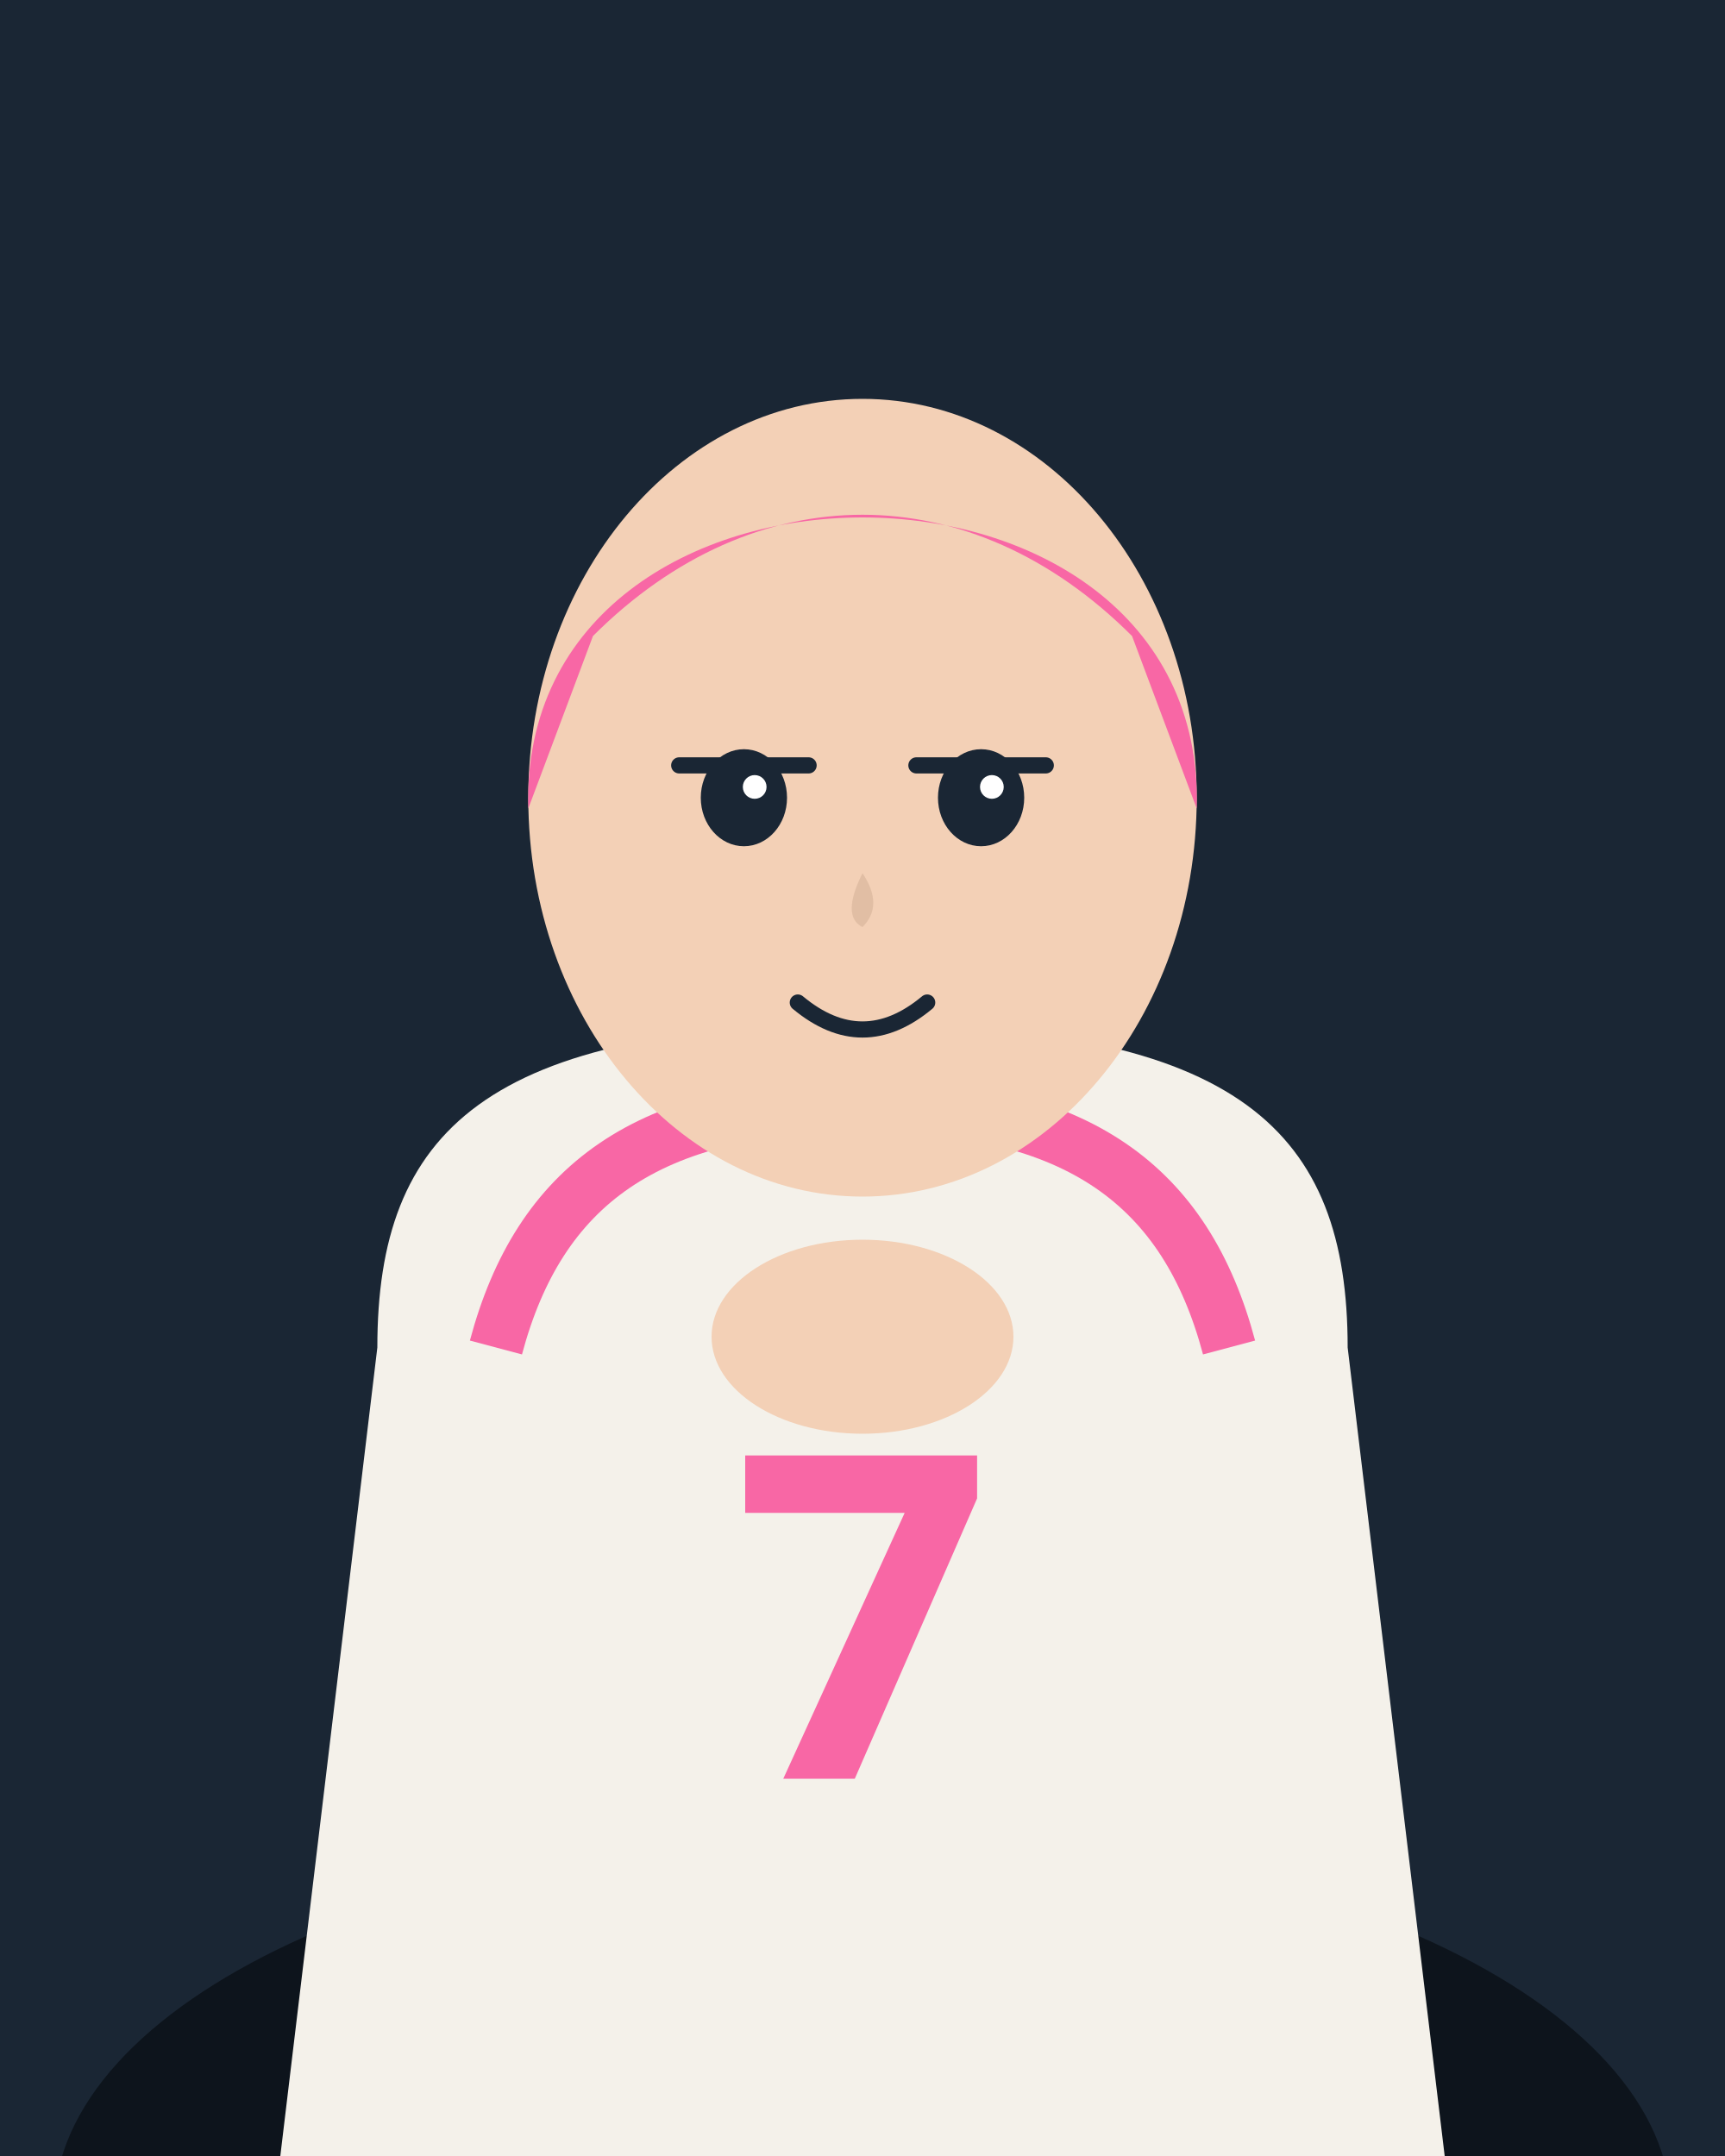
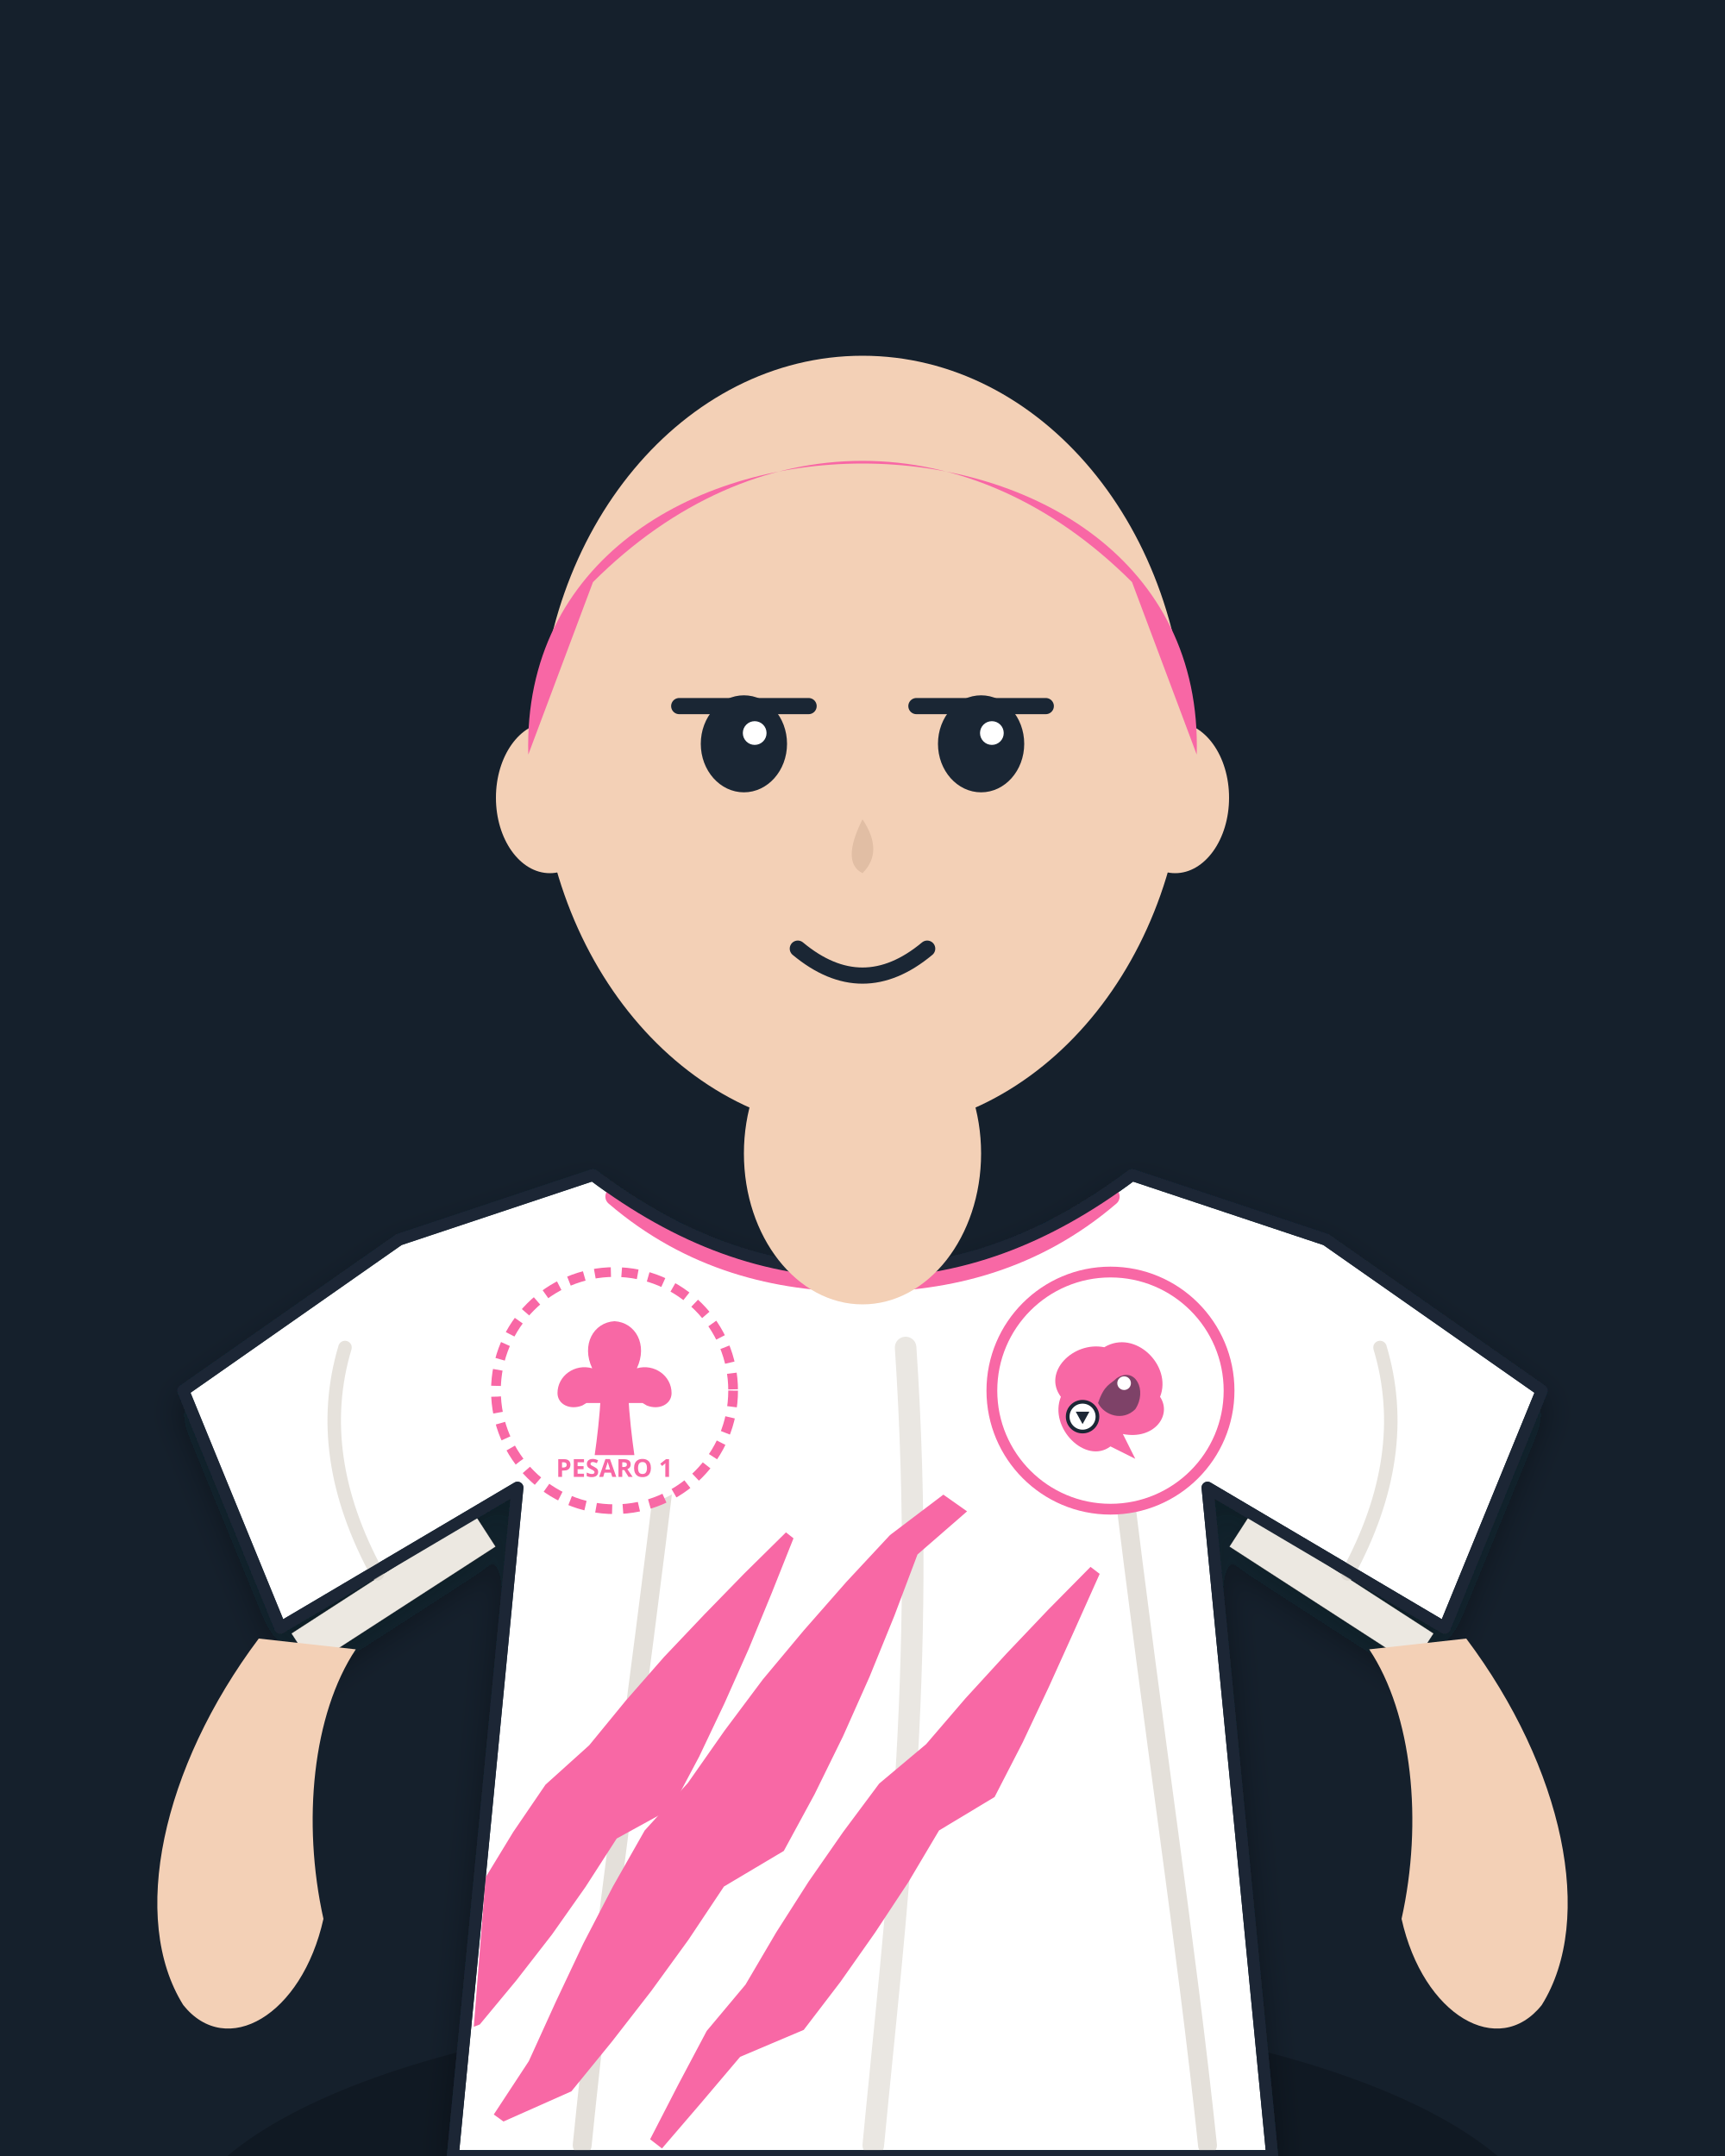
<svg xmlns="http://www.w3.org/2000/svg" viewBox="0 0 320 400" width="320" height="400" role="img" aria-label="">
-   <rect width="320" height="400" fill="#1a2634" />
-   <ellipse cx="160" cy="410" rx="150" ry="70" fill="#0d141c" />
-   <path d="M70 250 C70 210 90 190 160 190 C230 190 250 210 250 250 L268 400 L52 400 Z" fill="#f4f1ea" />
-   <path d="M92 250 C100 220 120 205 160 205 C200 205 220 220 228 250" fill="none" stroke="#f867a5" stroke-width="10" />
-   <text x="160" y="330" text-anchor="middle" font-family="ui-sans-serif, system-ui, sans-serif" font-size="84" font-weight="700" fill="#f867a5">7</text>
-   <ellipse cx="160" cy="248" rx="28" ry="18" fill="#f3d0b6" />
-   <ellipse cx="160" cy="148" rx="62" ry="74" fill="#f3d0b6" />
-   <ellipse cx="138" cy="148" rx="8" ry="9" fill="#1a2634" />
-   <ellipse cx="182" cy="148" rx="8" ry="9" fill="#1a2634" />
-   <circle cx="140" cy="146" r="2.2" fill="#ffffff" />
-   <circle cx="184" cy="146" r="2.2" fill="#ffffff" />
-   <path d="M150 142 H126" stroke="#1a2634" stroke-width="3" stroke-linecap="round" />
-   <path d="M170 142 H194" stroke="#1a2634" stroke-width="3" stroke-linecap="round" />
-   <path d="M160 162 q 4 6 0 10 q -4 -2 0 -10" fill="#e1bea4" />
-   <path d="M148 186 Q160 196 172 186" fill="none" stroke="#1a2634" stroke-width="3" stroke-linecap="round" />
-   <path d="M98 150 C96 78 224 78 222 150 L210 118 C180 88 140 88 110 118 Z" fill="#f867a5" />
+   <defs>
+     <clipPath id="p-michele-7-torso">
+       <path d="M98 248 C120 240 140 246 160 246 C180 246 200 240 222 248 L234 400 L86 400 Z" />
+     </clipPath>
+     <linearGradient id="p-michele-7-shine" x1="0" y1="0" x2="1" y2="1">
+       <stop offset="0" stop-color="#ffffff" stop-opacity="0.28" />
+       <stop offset="0.45" stop-color="#ffffff" stop-opacity="0" />
+     </linearGradient>
+     <filter id="p-michele-7-soft" x="-10%" y="-10%" width="120%" height="120%">
+       <feDropShadow dx="0" dy="3" stdDeviation="3" flood-color="#0d141c" flood-opacity="0.35" />
+     </filter>
+   </defs>
+   <rect width="320" height="400" fill="#15202c" />
+   <ellipse cx="160" cy="418" rx="128" ry="46" fill="#0d141c" opacity="0.55" />
+   <g id="kit-body" filter="url(#p-michele-7-soft)">
+     <path d="M110 218 C126 230 142 236 160 236 C178 236 194 230 210 218 L246 230 L286 258 L268 302 L224 276 L236 400 L84 400 L96 276 L52 302 L34 258 L74 230 Z" fill="#ffffff" stroke="#1a2634" stroke-width="2.2" stroke-linejoin="round" />
+     <path d="M110 218 C126 230 142 236 160 236 C178 236 194 230 210 218 L246 230 L286 258 L268 302 L224 276 L236 400 L84 400 L96 276 L52 302 L34 258 L74 230 Z" fill="url(#p-michele-7-shine)" />
+     <path d="M56 306 L90 284" fill="none" stroke="#ece8e1" stroke-width="7" stroke-linecap="butt" />
+     <path d="M264 306 L230 284" fill="none" stroke="#ece8e1" stroke-width="7" stroke-linecap="butt" />
+     <path d="M114 222 C128 234 144 238 160 238 C176 238 192 234 206 222" fill="none" stroke="#f867a5" stroke-width="3.4" stroke-linecap="round" />
+     <path d="M124 268 C118 318 112 358 108 398" fill="none" stroke="#d8d3ca" stroke-width="3.5" stroke-linecap="round" opacity="0.7" />
+     <path d="M168 250 C172 310 166 356 162 398" fill="none" stroke="#d8d3ca" stroke-width="4" stroke-linecap="round" opacity="0.55" />
+     <path d="M208 272 C214 322 220 360 224 398" fill="none" stroke="#d8d3ca" stroke-width="3.5" stroke-linecap="round" opacity="0.7" />
+     <path d="M64 250 Q58 270 70 292" fill="none" stroke="#d8d3ca" stroke-width="2.5" stroke-linecap="round" opacity="0.65" />
+     <path d="M256 250 Q262 270 250 292" fill="none" stroke="#d8d3ca" stroke-width="2.5" stroke-linecap="round" opacity="0.65" />
+     <g clip-path="url(#p-michele-7-torso)" id="claw-slashes" fill="#f867a5">
+       <path d="M70.1 388.1L77.2 380.1L89.0 375.6L95.8 367.4L102.4 358.9L108.6 350.1L114.4 341.1L124.6 335.5L129.7 325.9L134.4 316.0L138.9 305.9L143.1 295.7L147.2 285.4L145.8 284.3L138.1 291.9L130.6 299.6L123.2 307.4L116.1 315.5L109.3 323.8L101.2 331.1L95.2 339.9L89.6 349.1L84.3 358.5L79.3 368.2L72.8 376.7L68.1 386.6Z" />
+       <path d="M93.4 393.6L106.0 388.0L113.5 378.8L120.8 369.4L127.7 359.9L134.3 350.0L145.4 343.4L151.1 332.9L156.4 322.1L161.3 311.1L165.9 299.8L170.2 288.4L179.4 280.4L175.0 277.3L165.1 284.8L157.0 293.5L149.1 302.5L141.5 311.6L134.4 321.1L127.6 330.8L119.6 339.6L113.7 350.0L108.2 360.6L103.1 371.4L98.1 382.4L91.6 392.3Z" />
+       <path d="M122.8 398.6L130.1 390.1L137.3 381.6L149.1 376.6L155.9 367.7L162.3 358.6L168.5 349.2L174.2 339.6L184.5 333.4L189.7 323.3L194.6 312.9L199.3 302.5L204.0 292.0L202.3 290.7L194.4 298.7L186.7 306.8L179.1 315.1L171.8 323.6L163.1 330.9L156.4 339.9L150.0 349.1L144.0 358.5L138.3 368.2L131.1 376.8L125.8 386.8L120.6 396.9Z" />
+     </g>
+     <g id="badge-agesci" transform="translate(114 258)">
+       <circle r="22" fill="#ffffff" stroke="#f867a5" stroke-width="1.8" stroke-dasharray="3 2" />
+       <g transform="scale(1.15)">
+         <path fill="#f867a5" d="M0 -11.2 C3.4 -11 5.4 -7.4 3.6 -3.6 C6.4 -4.4 9.2 -2.4 9.2 0.4 C9.2 2.2 7.2 3.2 5.2 2.4 L2.2 0.6 C2.4 4.2 2.8 7.6 3.2 10.4 H-3.2 C-2.8 7.6 -2.4 4.2 -2.2 0.6 L-5.2 2.4 C-7.2 3.2 -9.2 2.2 -9.2 0.4 C-9.2 -2.4 -6.4 -4.4 -3.6 -3.6 C-5.4 -7.4 -3.4 -11 0 -11.2 Z M-5.6 0.2 H5.6 V2 H-5.6 Z" />
+       </g>
+       <text x="0" y="16" text-anchor="middle" font-size="4.6" font-family="ui-sans-serif, system-ui, sans-serif" font-weight="700" fill="#f867a5">PESARO 1</text>
+     </g>
+     <g id="badge-sacchos" transform="translate(206 258)">
+       <circle r="22" fill="#ffffff" stroke="#f867a5" stroke-width="2" />
+       <g transform="scale(1.15)">
+         <path fill="#f867a5" d="M-1 -7 C4 -10 10 -4 8 1 C10 4 7 8 2 7 L4 11 L0 9 C-4 12 -10 6 -8 1 C-11 -3 -6 -8 -1 -7 Z" />
+         <path fill="#1a2634" d="M1 -2 C4 -4 6 0 4 3 C2 5 -1 4 -2 2 C-1 -1 0 -1 1 -2 Z" opacity="0.55" />
+         <circle cx="2.2" cy="-1.2" r="1.1" fill="#ffffff" />
+         <circle cx="-4.5" cy="4.2" r="2.4" fill="#ffffff" stroke="#1a2634" stroke-width="0.6" />
+         <path fill="#1a2634" d="M-5.6 3.4 L-3.4 3.4 L-4.5 5.4 Z" />
+       </g>
+     </g>
+     <path d="M110 218 C126 230 142 236 160 236 C178 236 194 230 210 218 L246 230 L286 258 L268 302 L224 276 L236 400 L84 400 L96 276 L52 302 L34 258 L74 230 Z" fill="none" stroke="#1a2634" stroke-width="2.2" stroke-linejoin="round" />
+   </g>
+   <path d="M48 304 C30 328 24 356 34 372 C42 382 56 374 60 356 C56 338 58 318 66 306 Z" fill="#f3d0b6" />
+   <path d="M272 304 C290 328 296 356 286 372 C278 382 264 374 260 356 C264 338 262 318 254 306 Z" fill="#f3d0b6" />
+   <ellipse cx="160" cy="214" rx="22" ry="28" fill="#f3d0b6" />
+   <ellipse cx="102" cy="148" rx="10" ry="14" fill="#f3d0b6" />
+   <ellipse cx="218" cy="148" rx="10" ry="14" fill="#f3d0b6" />
+   <ellipse cx="160" cy="138" rx="60" ry="72" fill="#f3d0b6" />
+   <ellipse cx="138" cy="138" rx="8" ry="9" fill="#1a2634" />
+   <ellipse cx="182" cy="138" rx="8" ry="9" fill="#1a2634" />
+   <circle cx="140" cy="136" r="2.2" fill="#ffffff" />
+   <circle cx="184" cy="136" r="2.2" fill="#ffffff" />
+   <path d="M150 131 H126" stroke="#1a2634" stroke-width="3" stroke-linecap="round" />
+   <path d="M170 131 H194" stroke="#1a2634" stroke-width="3" stroke-linecap="round" />
+   <path d="M160 152 q 4 6 0 10 q -4 -2 0 -10" fill="#e1bea4" />
+   <path d="M148 176 Q160 186 172 176" fill="none" stroke="#1a2634" stroke-width="3" stroke-linecap="round" />
+   <path d="M98 140 C96 68 224 68 222 140 L210 108 C180 78 140 78 110 108 Z" fill="#f867a5" />
</svg>
